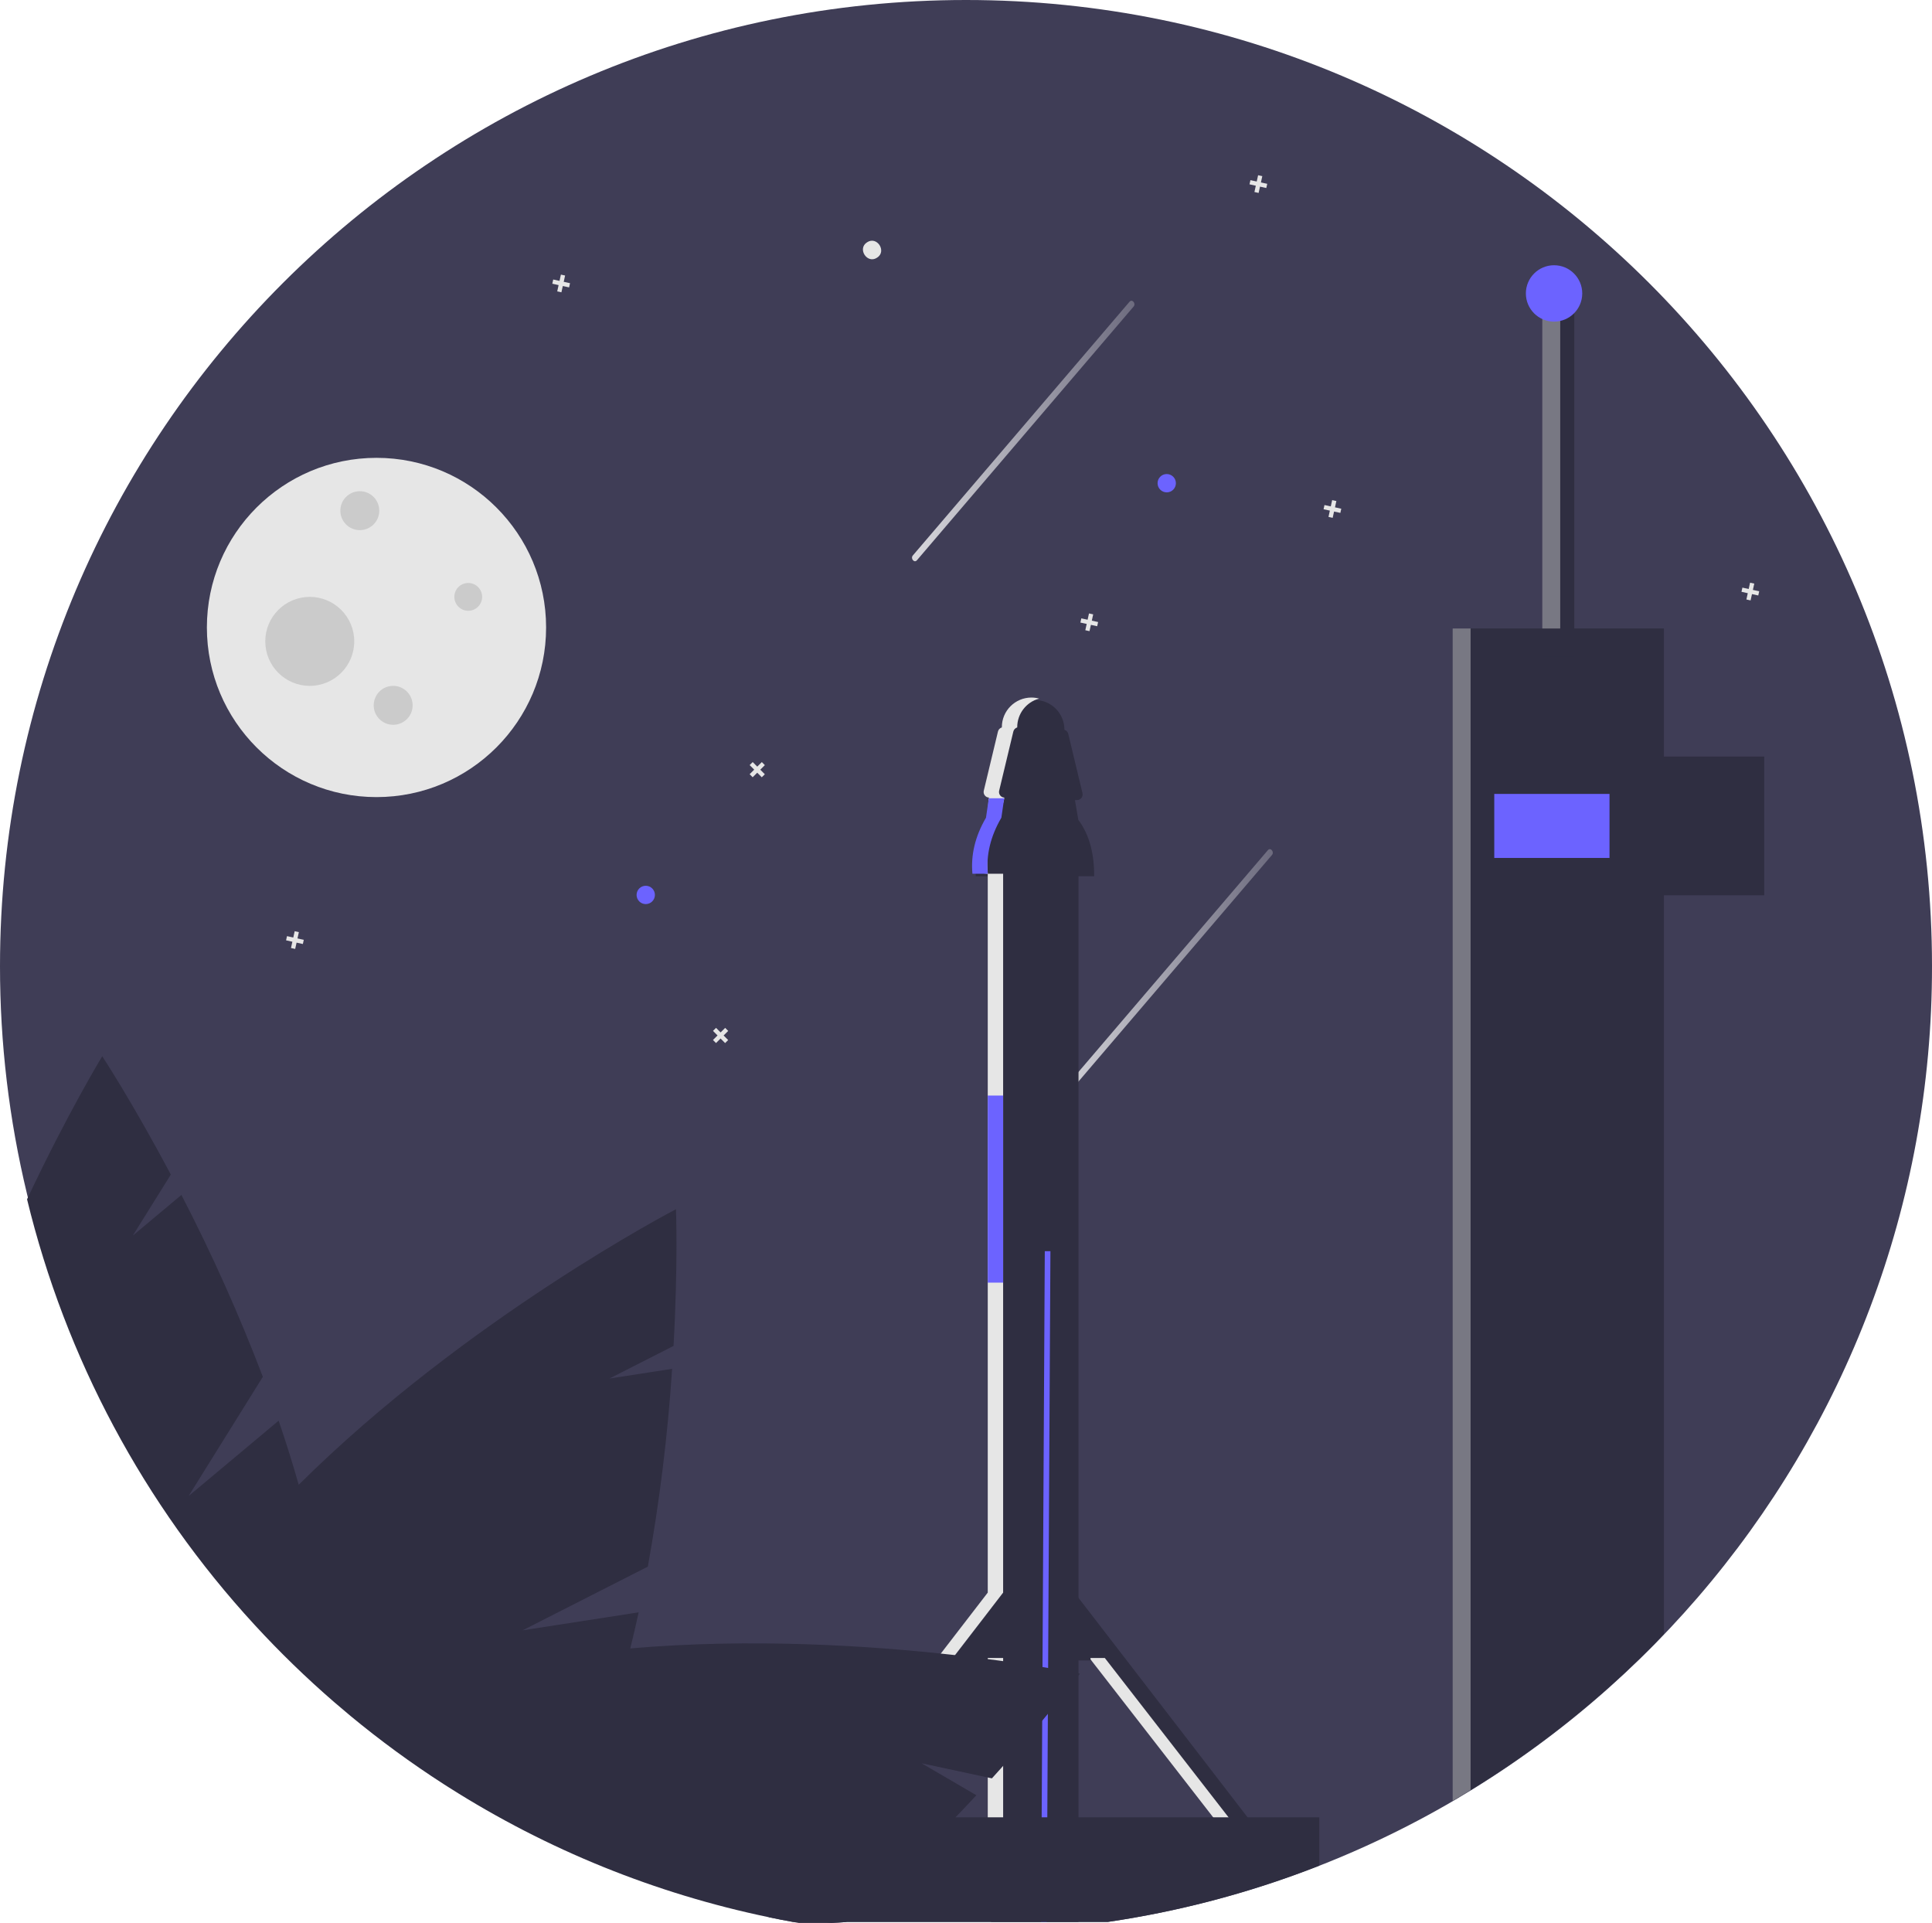
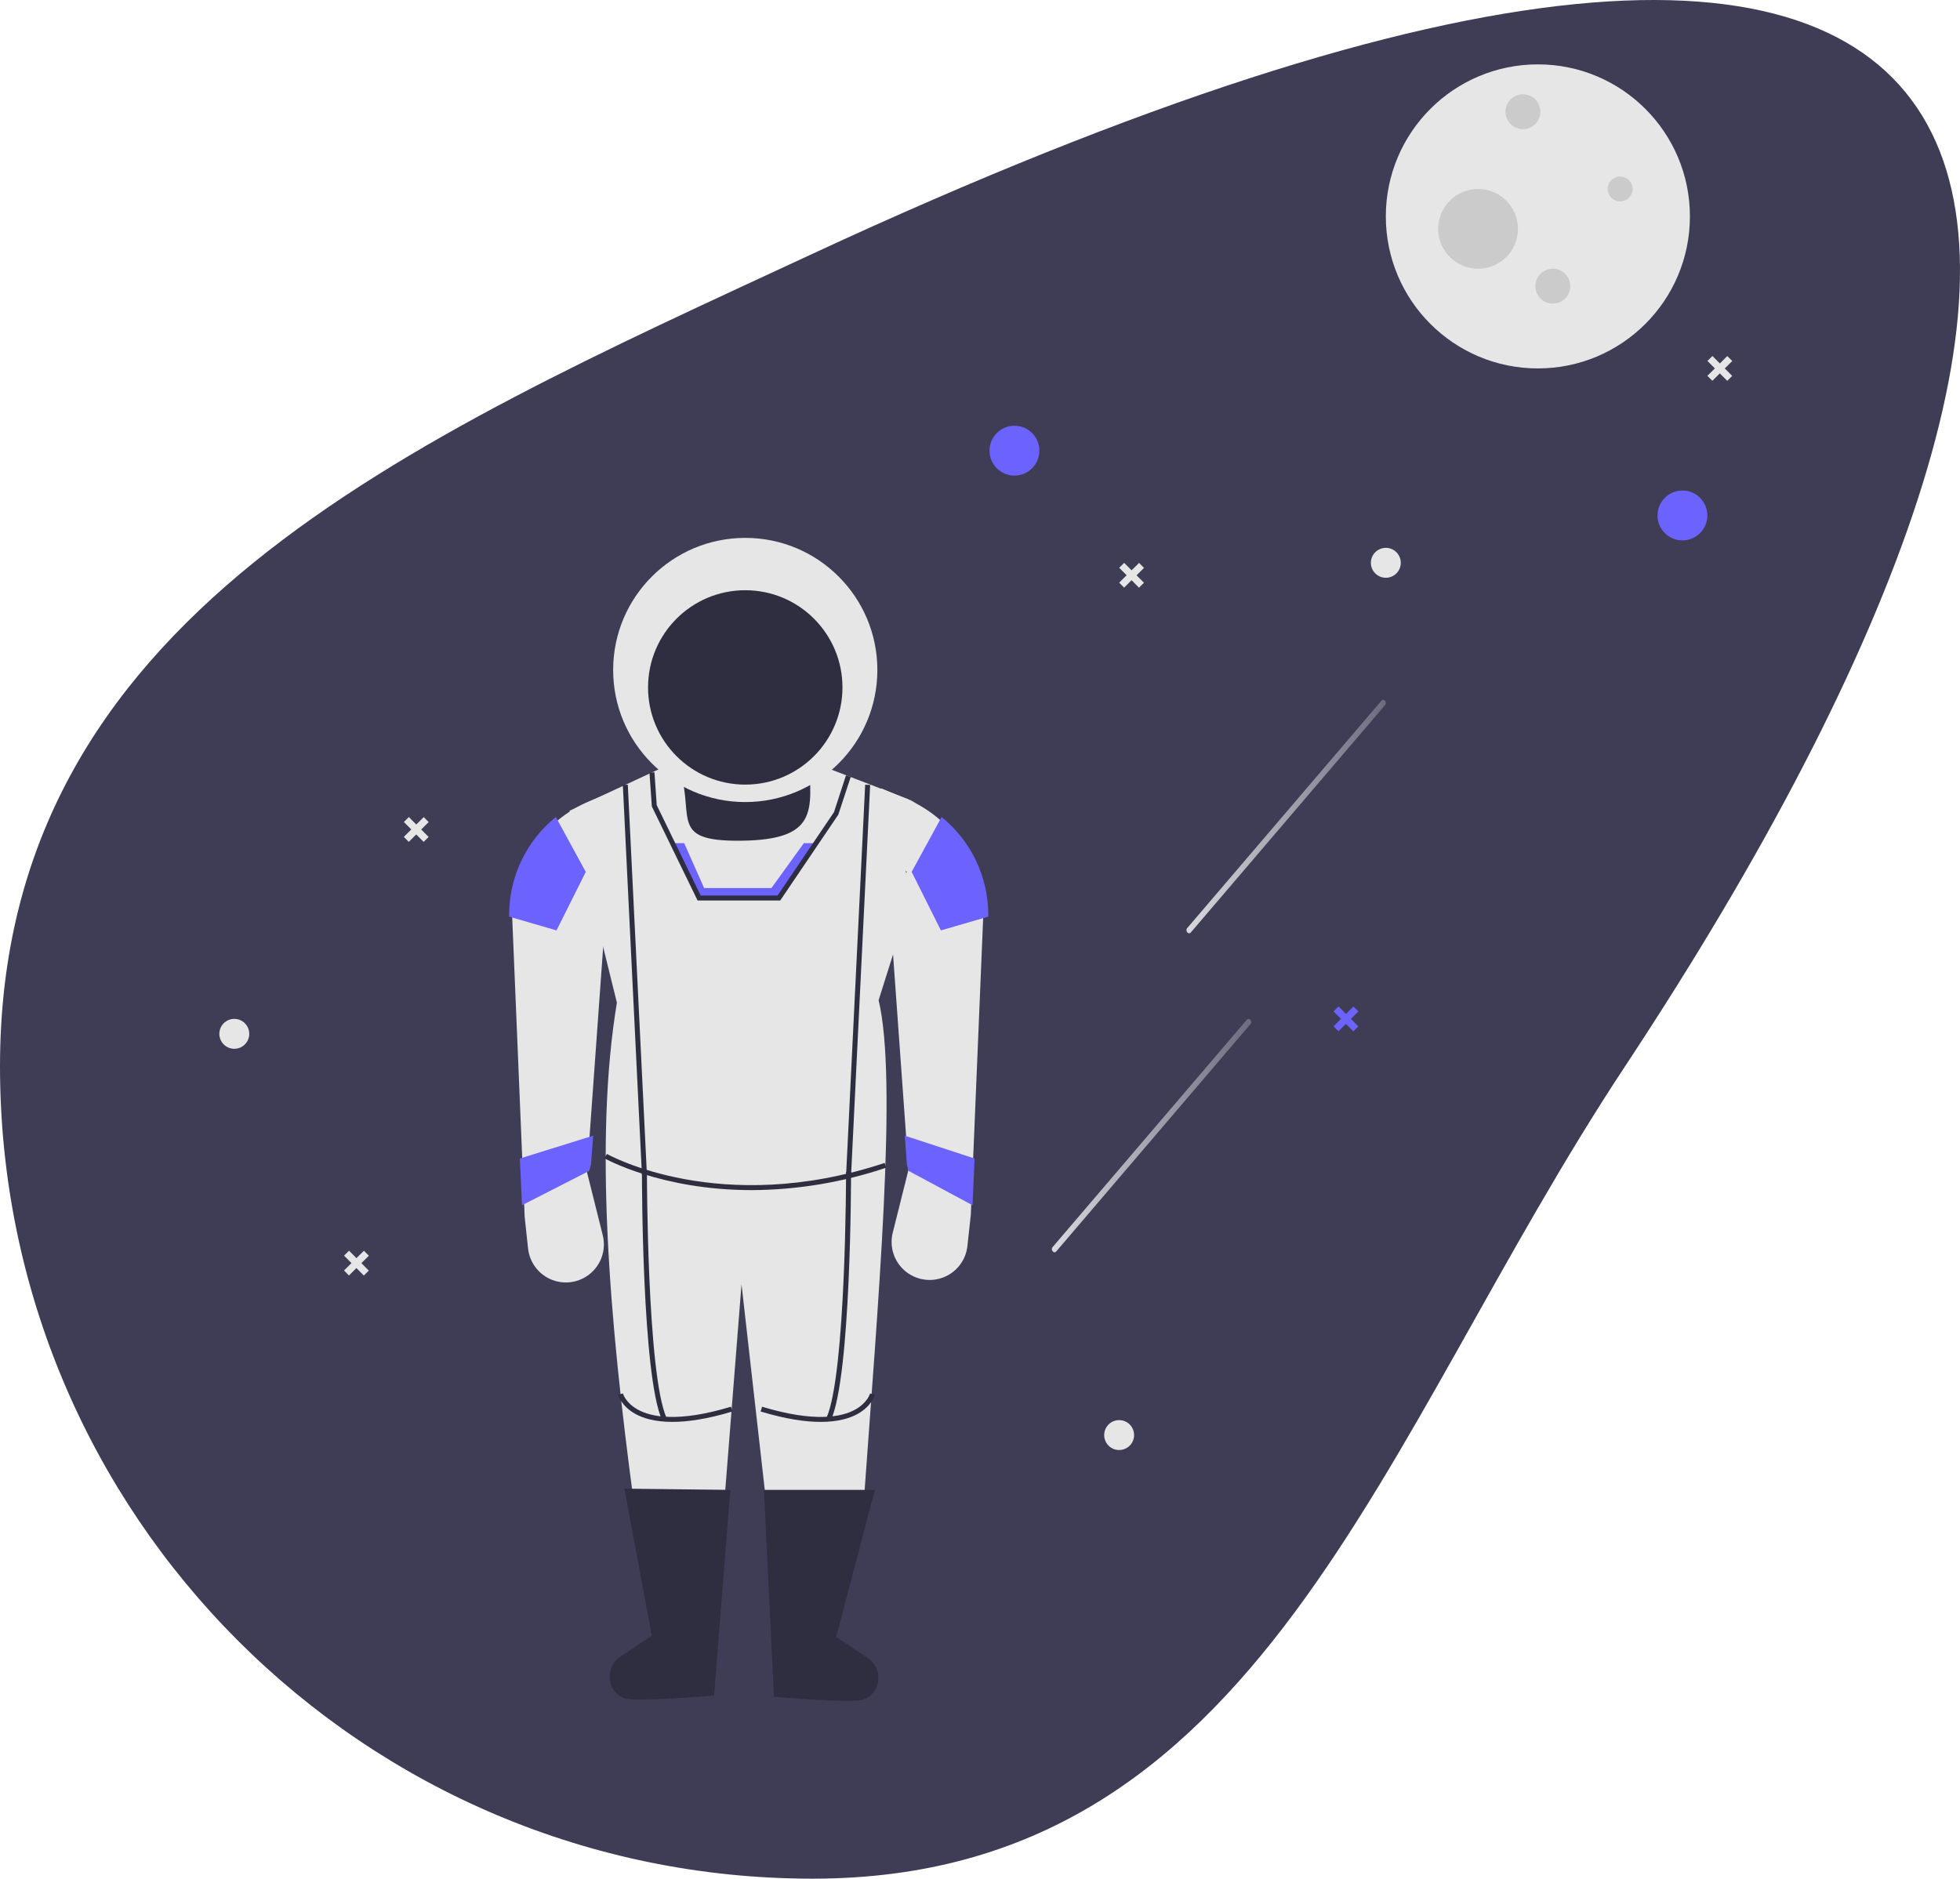
- <svg xmlns="http://www.w3.org/2000/svg" xmlns:xlink="http://www.w3.org/1999/xlink" id="f795efda-d52b-464f-8ed0-c83c27181fc6" data-name="Layer 1" width="754" height="750.36" viewBox="0 0 754 750.36">
+ <svg xmlns="http://www.w3.org/2000/svg" xmlns:xlink="http://www.w3.org/1999/xlink" id="e2652d7b-d014-44e7-aeea-709bf92e6067" data-name="Layer 1" width="853.297" height="818" viewBox="0 0 853.297 818">
  <defs>
-     <linearGradient id="b13d5aa8-7d59-4aa5-8b0c-a1087af90b05" x1="632.931" y1="457.002" x2="719.741" y2="457.002" gradientUnits="userSpaceOnUse">
+     <linearGradient id="fe5e6308-1e89-4ce8-8c8d-e7ed4a72d158" x1="689.871" y1="396.558" x2="776.681" y2="396.558" gradientUnits="userSpaceOnUse">
      <stop offset="0" stop-color="#fff" />
      <stop offset="1" stop-color="#fff" stop-opacity="0.3" />
    </linearGradient>
-     <linearGradient id="b216fe78-eea0-4fe3-b1f5-9d415c27bb0d" x1="578.931" y1="243.002" x2="665.741" y2="243.002" xlink:href="#b13d5aa8-7d59-4aa5-8b0c-a1087af90b05" />
+     <linearGradient id="b0adbdce-87b5-465c-b00c-1cf2f5493111" x1="631.274" y1="535.454" x2="718.084" y2="535.454" xlink:href="#fe5e6308-1e89-4ce8-8c8d-e7ed4a72d158" />
  </defs>
-   <path d="M977,451.82A376.647,376.647,0,0,1,655.41,824.77H553.3c-.16.14-5.82.41-5.82.41-.95-.13-1.91-.27-2.86-.41q-10.905-1.605-21.61-3.83a372.653,372.653,0,0,1-81.03-26.75c-.27-.12-.53-.25-.8-.37a371.023,371.023,0,0,1-41.87-22.81c-.34-.21-.67-.42-1-.63-.57-.36-1.13-.71-1.69-1.08-.18-.11-.36-.22-.54-.34A376.057,376.057,0,0,1,361.41,743.72c-.54-.43-1.08-.88-1.62-1.32q-3.255-2.7-6.45-5.46c-.02-.01-.03-.03-.05-.04A380.652,380.652,0,0,1,322.32,706.82c-.03-.04-.07-.07-.1-.11a376.239,376.239,0,0,1-88.33-164.6c-.12-.44-.22-.87-.33-1.31A378.139,378.139,0,0,1,223,451.82c0-208.21,168.79-377,377-377S977,243.61,977,451.82Z" transform="translate(-223 -74.82001)" fill="#3f3d56" />
-   <path d="M634.853,507.436,667.824,468.838l32.971-38.599L719.407,408.45c1.03-1.206-.559-3.086-1.589-1.881l-32.971,38.599-32.971,38.599-18.612,21.79c-1.03,1.206.559,3.086,1.589,1.881Z" transform="translate(-223 -74.82001)" opacity="0.8" fill="url(#b13d5aa8-7d59-4aa5-8b0c-a1087af90b05)" />
-   <rect x="386.81" y="336.41" width="34.1" height="413.54" fill="#2f2e41" />
-   <polygon points="409.95 488.23 409.88 500.61 409.05 650.87 408.95 668.78 408.73 709.14 408.51 749.95 406.31 749.95 406.53 709.14 406.74 671.44 406.85 650.5 407.68 500.64 407.75 488.22 409.95 488.23" fill="#6c63ff" />
-   <path d="M650.031,416.73h-46.204c-.671-7.238.998-14.528,5.294-21.876l1.306-8.927h31.903l1.505,8.814C648.305,400.697,650.037,408.217,650.031,416.73Z" transform="translate(-223 -74.82001)" fill="#2f2e41" />
-   <path d="M643.318,387.027H610.396a2.2,2.2,0,0,1-2.139-2.714l5.544-23.102a2.2,2.2,0,0,1,2.139-1.687h21.833a2.2,2.2,0,0,1,2.139,1.687l5.544,23.102A2.2,2.2,0,0,1,643.318,387.027Z" transform="translate(-223 -74.82001)" fill="#2f2e41" />
-   <path d="M626.86,347.97a11.564,11.564,0,0,0-11.55,11.56v11.55h23.1V359.53A11.564,11.564,0,0,0,626.86,347.97Z" transform="translate(-223 -74.82001)" fill="#2f2e41" />
-   <polygon points="391.051 622.109 312.765 723.714 323.592 726.213 384.388 647.927 391.051 647.927 391.051 622.109" fill="#2f2e41" />
-   <polygon points="419.831 622.109 498.117 723.714 487.29 726.213 426.494 647.927 419.831 647.927 419.831 622.109" fill="#2f2e41" />
-   <path d="M872.38,320.07v392.4a378.724,378.724,0,0,1-82.45,65.08V320.07Z" transform="translate(-223 -74.82001)" fill="#2f2e41" />
-   <rect x="634.387" y="295.224" width="54.134" height="54.134" fill="#2f2e41" />
-   <rect x="601.906" y="114.5" width="12.492" height="141.581" fill="#2f2e41" />
-   <g opacity="0.4">
-     <path d="M796.93,320.07h-7V777.55q3.527-2.061,7-4.205Z" transform="translate(-223 -74.82001)" fill="#e6e6e6" />
-     <rect x="601.906" y="114.5" width="7" height="130.75" fill="#e6e6e6" />
-   </g>
-   <rect x="583.168" y="309.798" width="44.973" height="24.985" fill="#6c63ff" />
-   <circle cx="146.933" cy="244.847" r="66.193" fill="#e6e6e6" />
-   <circle cx="140.423" cy="199.271" r="7.596" fill="#cbcbcb" />
-   <circle cx="153.444" cy="275.23" r="7.596" fill="#cbcbcb" />
-   <circle cx="182.742" cy="232.91" r="5.426" fill="#cbcbcb" />
-   <circle cx="120.89" cy="250.272" r="17.362" fill="#cbcbcb" />
-   <circle cx="252.015" cy="349.213" r="3.576" fill="#6c63ff" />
-   <polygon points="283.012 401.093 281.227 402.866 279.454 401.081 278.264 402.263 280.037 404.048 278.252 405.821 279.434 407.011 281.219 405.238 282.992 407.023 284.182 405.841 282.409 404.056 284.194 402.283 283.012 401.093" fill="#e6e6e6" />
-   <polygon points="297.318 297.375 295.533 299.148 293.76 297.363 292.57 298.545 294.343 300.33 292.558 302.103 293.74 303.293 295.525 301.52 297.298 303.305 298.488 302.123 296.715 300.338 298.5 298.565 297.318 297.375" fill="#e6e6e6" />
-   <path d="M565.279,175.376c-3.862,2.573-7.815-3.551-3.878-6.01C565.262,166.793,569.215,172.917,565.279,175.376Z" transform="translate(-223 -74.82001)" fill="#e6e6e6" />
-   <polygon points="118.557 366.728 116.1 366.189 116.638 363.731 115 363.372 114.461 365.83 112.004 365.292 111.645 366.93 114.102 367.469 113.564 369.926 115.202 370.285 115.741 367.827 118.198 368.366 118.557 366.728" fill="#e6e6e6" />
-   <polygon points="494.557 71.728 492.1 71.189 492.638 68.731 491 68.372 490.461 70.83 488.004 70.292 487.645 71.93 490.102 72.469 489.564 74.926 491.202 75.285 491.741 72.827 494.198 73.366 494.557 71.728" fill="#e6e6e6" />
-   <polygon points="686.557 230.728 684.1 230.189 684.638 227.731 683 227.372 682.461 229.83 680.004 229.292 679.645 230.93 682.102 231.469 681.564 233.926 683.202 234.285 683.741 231.827 686.198 232.366 686.557 230.728" fill="#e6e6e6" />
-   <polygon points="222.46 110.506 220.003 109.967 220.541 107.51 218.903 107.151 218.364 109.608 215.906 109.07 215.547 110.708 218.005 111.247 217.467 113.705 219.105 114.063 219.644 111.606 222.101 112.144 222.46 110.506" fill="#e6e6e6" />
-   <circle cx="455.34" cy="188.551" r="3.576" fill="#6c63ff" />
-   <polygon points="428.557 242.728 426.1 242.189 426.638 239.731 425 239.372 424.461 241.83 422.004 241.292 421.645 242.93 424.102 243.469 423.564 245.926 425.202 246.285 425.741 243.827 428.198 244.366 428.557 242.728" fill="#e6e6e6" />
-   <polygon points="523.46 198.506 521.003 197.967 521.541 195.51 519.903 195.151 519.364 197.608 516.906 197.07 516.547 198.708 519.005 199.247 518.467 201.705 520.105 202.063 520.644 199.606 523.101 200.144 523.46 198.506" fill="#e6e6e6" />
-   <path d="M580.853,293.436,613.824,254.838l32.971-38.599L665.407,194.45c1.03-1.206-.559-3.086-1.589-1.881l-32.971,38.599-32.971,38.599-18.612,21.79c-1.03,1.206.559,3.086,1.589,1.881Z" transform="translate(-223 -74.82001)" opacity="0.8" fill="url(#b216fe78-eea0-4fe3-b1f5-9d415c27bb0d)" />
-   <rect x="385.494" y="646.969" width="6" height="102.023" fill="#e6e6e6" />
-   <path d="M628.54,347.42a11.573,11.573,0,0,0-8.55,11.15v.1a2.211,2.211,0,0,0-1.51,1.58l-5.54,23.11a2.185,2.185,0,0,0,2.01,2.69l-.04.27-.15,1-2.26,7c-4.29,7.34-4.66,14.21-3.99,21.45h5.98V696.28l-78.04,101.3L542.19,798.9l-.91,1.18-10.83-2.5,78.04-101.3V415.77l-4.99-.45c-.67-7.24.71-13.66,5-21l.26-7,.15-1,.04-.27a2.185,2.185,0,0,1-2.01-2.69l5.54-23.11a2.211,2.211,0,0,1,1.51-1.58v-.1a11.564,11.564,0,0,1,11.55-11.56A11.433,11.433,0,0,1,628.54,347.42Z" transform="translate(-223 -74.82001)" fill="#e6e6e6" />
-   <polygon points="431.177 646.969 425.594 646.969 425.594 647.506 485.974 725.255 491.062 724.081 431.177 646.969" fill="#e6e6e6" />
-   <path d="M737.88,783.96v18.85a374.502,374.502,0,0,1-82.47,21.96h-123c-3.15-.57-6.29-1.18-9.4-1.83V783.96Z" transform="translate(-223 -74.82001)" fill="#2f2e41" />
-   <path d="M632.05,725.69c-.7-.12-1.44-.24-2.2-.37-4.47-.72-9.86-1.54-16.04-2.39q-.63-.09-1.29-.18c-5.1-.69-10.71-1.39-16.76-2.08-33.17-3.73-79.5-6.72-126.78-2.61,1.17-4.7,2.25-9.4,3.27-14.08l-45.28,7.01L475.83,686.14a692.681,692.681,0,0,0,9.48-77.18l-24.46,3.78,25.01-12.72c1.79-32.03.95-53.35.95-53.35S405,589.2,339.58,654.2c-2.4-8.46-5.03-16.81-7.83-25.01l-35.14,29.4,28.97-46.52A689.2,689.2,0,0,0,293.8,541.1l-18.98,15.88,14.84-23.82c-15.02-28.35-26.76-46.17-26.76-46.17s-13.39,21.94-29.34,55.81a376.303,376.303,0,0,0,88.76,166.02,380.108,380.108,0,0,0,31.02,30.12q3.195,2.76,6.45,5.46A377.473,377.473,0,0,0,396.08,770.96c.74.48,1.48.95,2.23,1.42a375.117,375.117,0,0,0,124.7,50.56c3.11.65,6.25,1.26,9.4,1.83.77.14,1.54.28,2.31.41h12.76s5.66-.27,5.82-.41c15.85-13.87,30.22-27.89,42.61-40.81,2.82-2.93,5.53-5.81,8.14-8.61l-21.38-12.47,27.44,5.88c1.26-1.39,2.5-2.76,3.7-4.1,6.16-6.88,11.5-13.11,15.93-18.4.76-.92,1.5-1.8,2.21-2.66,8.07-9.74,12.51-15.68,12.51-15.68S640,727.01,632.05,725.69Z" transform="translate(-223 -74.82001)" fill="#2f2e41" />
-   <path d="M608.49,415.77h-5.98c-.67-7.24,1-14.53,5.29-21.87l.96-6.58.15-1h6l-.15,1L613.8,393.9c-4.29,7.34-5.96,14.63-5.29,21.87h5.98" transform="translate(-223 -74.82001)" fill="#6c63ff" />
-   <rect x="385.49" y="427.5" width="6" height="73" fill="#6c63ff" />
-   <circle cx="606.5" cy="114.5" r="11" fill="#6c63ff" />
+   <path d="M880.852,505.249C773.135,668.243,722.473,859,527.102,859S173.351,700.62,173.351,505.249,349.886,233.745,527.102,151.499C1102.708-115.643,1121.875,140.543,880.852,505.249Z" transform="translate(-173.3513 -41)" fill="#3f3d56" />
+   <circle cx="669.522" cy="94.222" r="66.193" fill="#e6e6e6" />
+   <circle cx="663.011" cy="48.647" r="7.596" fill="#cbcbcb" />
+   <circle cx="676.033" cy="124.605" r="7.596" fill="#cbcbcb" />
+   <circle cx="705.331" cy="82.286" r="5.426" fill="#cbcbcb" />
+   <circle cx="643.479" cy="99.648" r="17.362" fill="#cbcbcb" />
+   <circle cx="441.646" cy="196.224" r="10.851" fill="#6c63ff" />
+   <circle cx="732.459" cy="224.437" r="10.851" fill="#6c63ff" />
+   <circle cx="603.329" cy="245.054" r="6.511" fill="#e6e6e6" />
+   <circle cx="102.002" cy="450.143" r="6.511" fill="#e6e6e6" />
+   <circle cx="487.221" cy="624.848" r="6.511" fill="#e6e6e6" />
+   <polygon points="589.224 438.245 585.975 441.473 582.747 438.223 580.581 440.375 583.808 443.625 580.558 446.852 582.71 449.019 585.96 445.791 589.188 449.041 591.354 446.889 588.126 443.639 591.376 440.412 589.224 438.245" fill="#6c63ff" />
+   <polygon points="158.43 544.588 155.18 547.815 151.953 544.565 149.786 546.717 153.014 549.967 149.764 553.194 151.916 555.361 155.165 552.133 158.393 555.383 160.56 553.231 157.332 549.982 160.582 546.754 158.43 544.588" fill="#e6e6e6" />
+   <polygon points="184.473 355.776 181.223 359.003 177.996 355.754 175.829 357.905 179.057 361.155 175.807 364.383 177.959 366.549 181.208 363.322 184.436 366.571 186.603 364.42 183.375 361.17 186.625 357.942 184.473 355.776" fill="#e6e6e6" />
+   <polygon points="751.993 155.028 748.743 158.255 745.516 155.006 743.349 157.157 746.577 160.407 743.327 163.635 745.479 165.801 748.729 162.574 751.956 165.823 754.123 163.672 750.895 160.422 754.145 157.194 751.993 155.028" fill="#e6e6e6" />
+   <polygon points="495.904 245.093 492.654 248.321 489.426 245.071 487.26 247.223 490.487 250.472 487.238 253.7 489.389 255.867 492.639 252.639 495.867 255.889 498.033 253.737 494.806 250.487 498.055 247.26 495.904 245.093" fill="#e6e6e6" />
+   <path d="M691.793,446.991l32.971-38.599,32.971-38.599,18.612-21.79c1.03-1.206-.559-3.086-1.589-1.881L741.787,384.723l-32.971,38.599L690.204,445.111c-1.03,1.206.559,3.086,1.589,1.881Z" transform="translate(-173.3513 -41)" opacity="0.8" fill="url(#fe5e6308-1e89-4ce8-8c8d-e7ed4a72d158)" />
+   <path d="M633.197,585.887l32.971-38.599,32.971-38.599,18.612-21.79c1.03-1.206-.559-3.086-1.589-1.881l-32.971,38.599L650.22,562.217l-18.612,21.79c-1.03,1.206.559,3.086,1.589,1.881Z" transform="translate(-173.3513 -41)" opacity="0.8" fill="url(#b0adbdce-87b5-465c-b00c-1cf2f5493111)" />
+   <path d="M293.526,331.322h61.852a0,0,0,0,1,0,0v24.339a15.811,15.811,0,0,1-15.811,15.811H309.337a15.811,15.811,0,0,1-15.811-15.811V331.322A0,0,0,0,1,293.526,331.322Z" fill="#2f2e41" />
+   <path d="M549.347,695.689c-14.085,14.271-28.191,14.366-42.319.46l-10.852-95.951L488.58,696.349c-14.118,11.427-27.276,12.965-39.064.425-11.246-83.075-17.358-160.254-7.596-219.195l-20.617-83.555,46.66-21.702c9.396,23.243-5.423,35.131,28.088,34.733,33.216-.394,30.736-12.889,29.423-34.733l42.923,16.509a15.383,15.383,0,0,1,9.147,18.99l-21.686,68.673C564.206,511.16,555.634,607.594,549.347,695.689Z" transform="translate(-173.3513 -41)" fill="#e6e6e6" />
+   <path d="M484.239,779.243s-34.641,3.034-39.281,1.124h0q-.439-.181-.855-.394c-6.896-3.521-7.106-13.382-.661-17.673l13.669-9.1L445.175,689.178l46.118.543Z" transform="translate(-173.3513 -41)" fill="#2f2e41" />
+   <path d="M510.282,779.786s34.641,3.034,39.281,1.124h0q.439-.181.855-.394c6.896-3.521,7.106-13.382.661-17.673l-13.669-9.1L554.23,689.721H505.942Z" transform="translate(-173.3513 -41)" fill="#2f2e41" />
+   <path d="M428.898,551.367l6.866,27.466a16.55,16.55,0,0,1-7.201,17.996l0,0a16.55,16.55,0,0,1-25.31-12.203L401.77,570.899l-5.426-130.455a54.878,54.878,0,0,1,33.859-50.693l10.631-4.408Z" transform="translate(-173.3513 -41)" fill="#e6e6e6" />
+   <path d="M601.433,439.361l-.033.77-4.384,105.3-.846,20.346-.163,4.037-1.487,13.727a16.55,16.55,0,1,1-32.51-5.795l6.869-27.465-.152-2.04-.911-12.761L556.943,384.258l10.634,4.406a54.958,54.958,0,0,1,33.856,50.697Z" transform="translate(-173.3513 -41)" fill="#e6e6e6" />
+   <path d="M500.577,559.191c-39.417,0-63.732-13.67-64.076-13.868l1.085-1.88c.484.28,49.249,27.634,120.894,3.923l.682,2.06A185.898,185.898,0,0,1,500.577,559.191Z" transform="translate(-173.3513 -41)" fill="#2f2e41" />
+   <path d="M461.545,659.235c-8.675-19.518-8.719-104.352-8.716-107.954l2.17.002c-.001.877.04,87.97,8.529,107.07Z" transform="translate(-173.3513 -41)" fill="#2f2e41" />
+   <path d="M466.057,660.111c-7.727,0-12.861-1.646-16.209-3.533-6.094-3.437-7.352-8.119-7.402-8.316l2.102-.538-1.051.269,1.05-.274c.044.164,1.141,4.063,6.463,7.024,5.86,3.259,17.654,5.691,40.559-1.236l.627,2.077C481.235,658.897,472.691,660.111,466.057,660.111Z" transform="translate(-173.3513 -41)" fill="#2f2e41" />
+   <rect x="448.667" y="382.625" width="2.171" height="170.164" transform="translate(-195.6916 -18.43964) rotate(-2.80385)" fill="#2f2e41" />
+   <path d="M535.147,659.235l-1.984-.882c8.489-19.1,8.531-106.193,8.529-107.07l2.17-.002C543.865,554.883,543.822,639.717,535.147,659.235Z" transform="translate(-173.3513 -41)" fill="#2f2e41" />
+   <path d="M530.635,660.111c-6.634,0-15.176-1.212-26.139-4.528l.627-2.077c22.904,6.925,34.696,4.495,40.559,1.236,5.322-2.961,6.419-6.859,6.462-7.024l2.101.544c-.051.197-1.308,4.88-7.402,8.316C543.496,658.465,538.36,660.111,530.635,660.111Z" transform="translate(-173.3513 -41)" fill="#2f2e41" />
+   <rect x="461.858" y="466.622" width="170.164" height="2.171" transform="translate(-120.2615 950.1628) rotate(-87.20185)" fill="#2f2e41" />
+   <polygon points="355.248 367.131 339.101 391.003 304.377 391.003 292.767 367.131 297.867 367.131 306.548 386.663 335.846 386.663 349.953 367.131 355.248 367.131" fill="#6c63ff" />
+   <polygon points="394.443 379.067 394.725 379.631 394.443 380.152 394.443 379.067" />
+   <path d="M603.603,439.361l-.033.77-20.585,5.979-12.739-25.479,13.032-23.894A54.81,54.81,0,0,1,603.603,439.361Z" transform="translate(-173.3513 -41)" fill="#6c63ff" />
+   <path d="M395.01,439.361l.033.77,20.585,5.979,12.739-25.479-13.032-23.894A54.81,54.81,0,0,0,395.01,439.361Z" transform="translate(-173.3513 -41)" fill="#6c63ff" />
+   <circle cx="324.452" cy="291.715" r="57.512" fill="#e6e6e6" />
+   <circle cx="324.452" cy="299.31" r="42.32" fill="#2f2e41" />
+   <polygon points="424.284 504.432 423.403 524.778 395.571 509.825 394.849 507.242 393.9 494.481 424.284 504.432" fill="#6c63ff" />
+   <polygon points="226.324 504.432 227.25 524.778 256.503 509.825 257.263 507.242 258.26 494.481 226.324 504.432" fill="#6c63ff" />
+   <polygon points="339.678 392.089 303.698 392.089 283.777 351.139 282.753 336.41 284.918 336.26 285.913 350.568 305.057 389.918 338.525 389.918 363.075 353.628 368.301 337.605 370.366 338.277 364.958 354.718 339.678 392.089" fill="#2f2e41" />
</svg>
